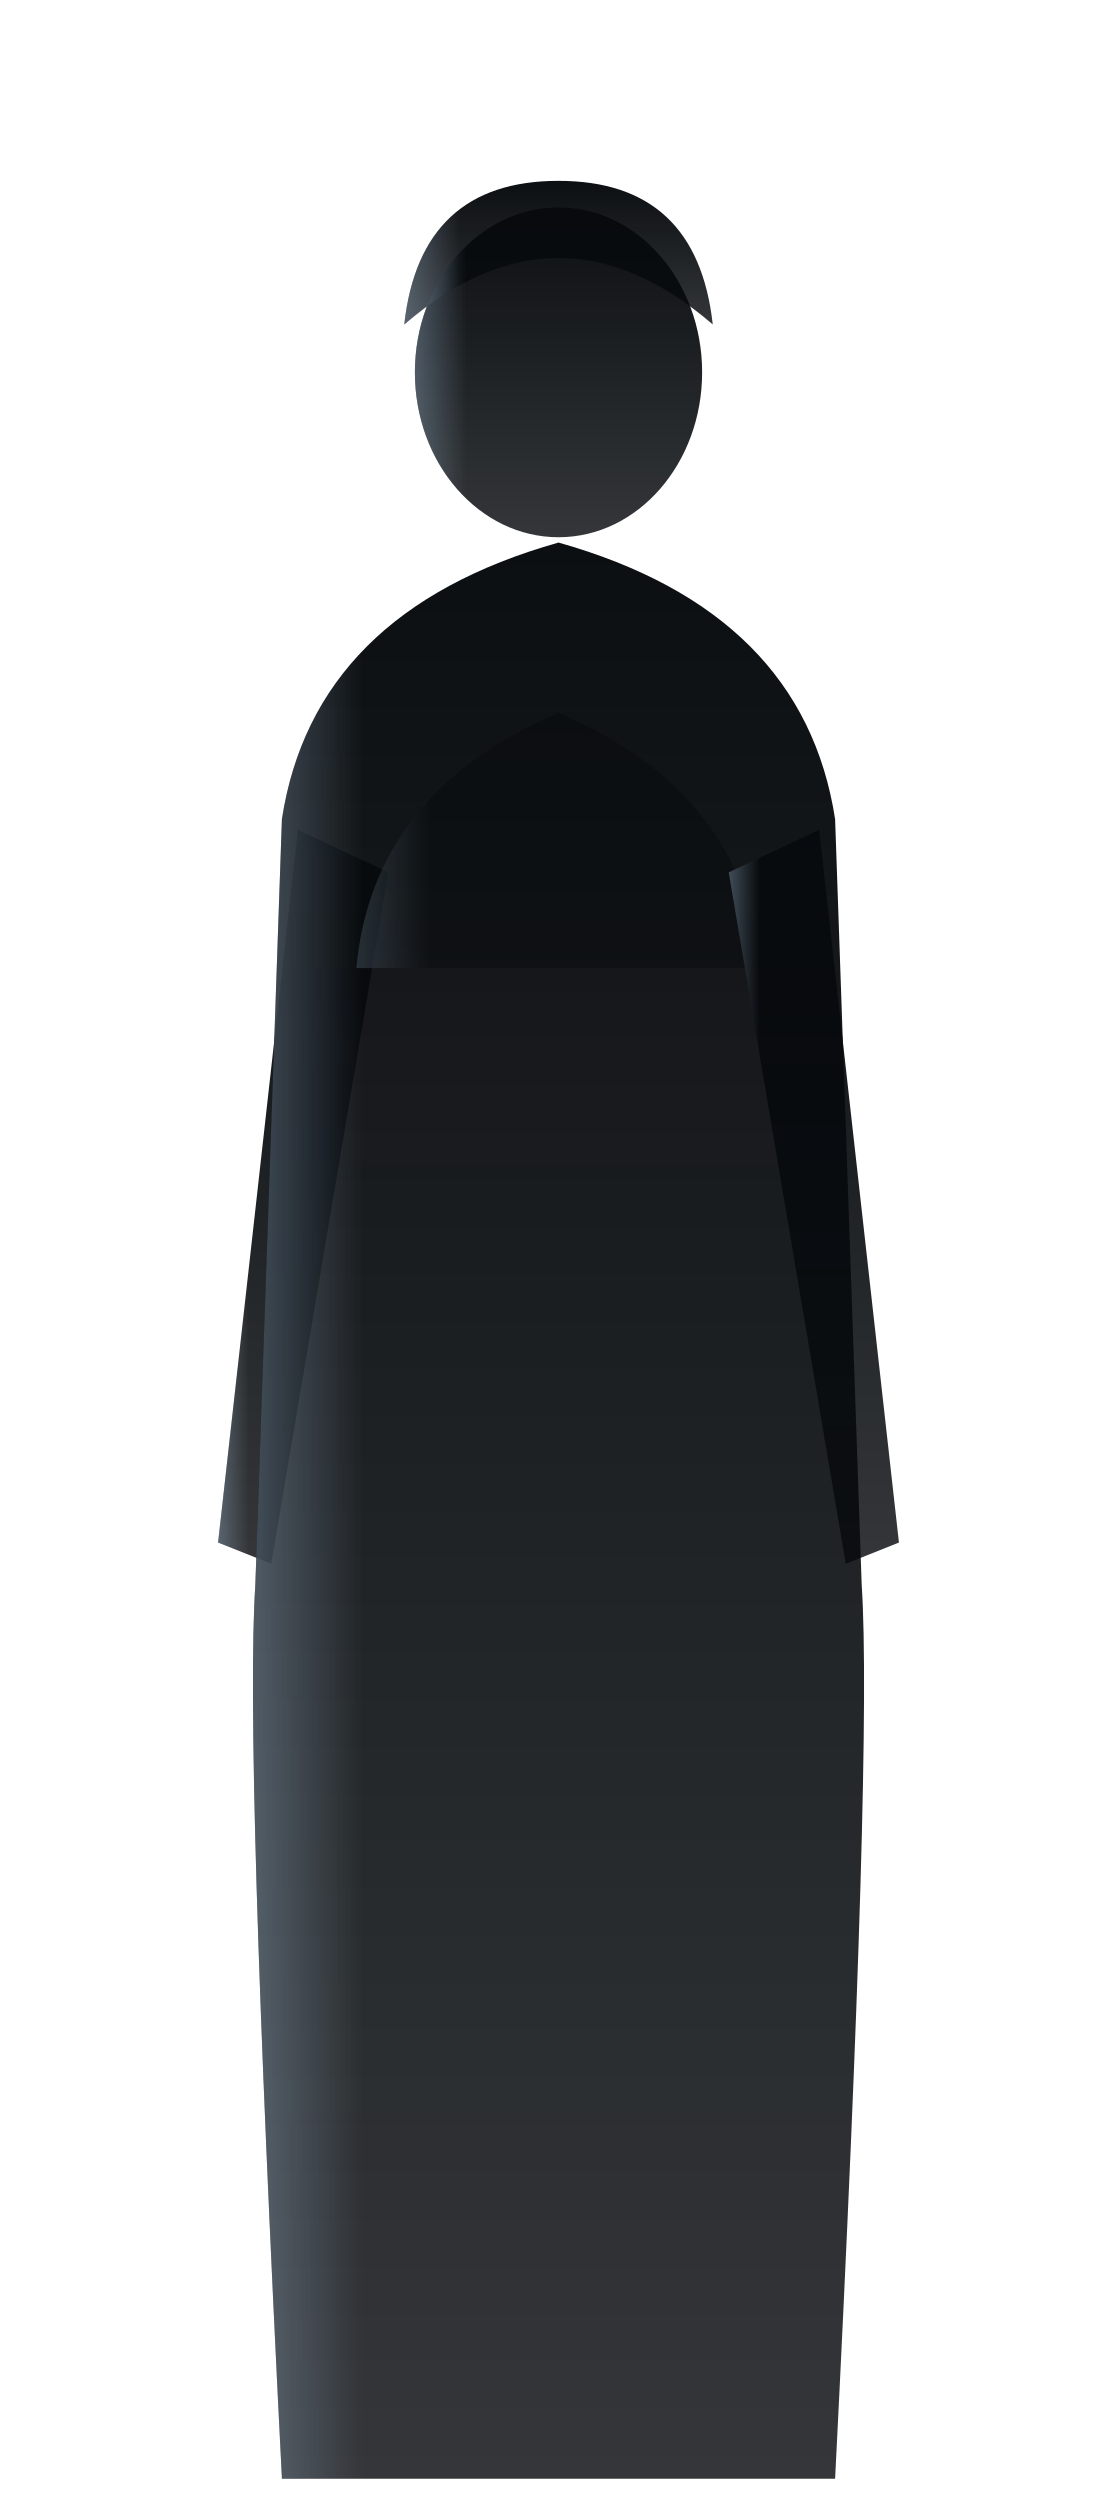
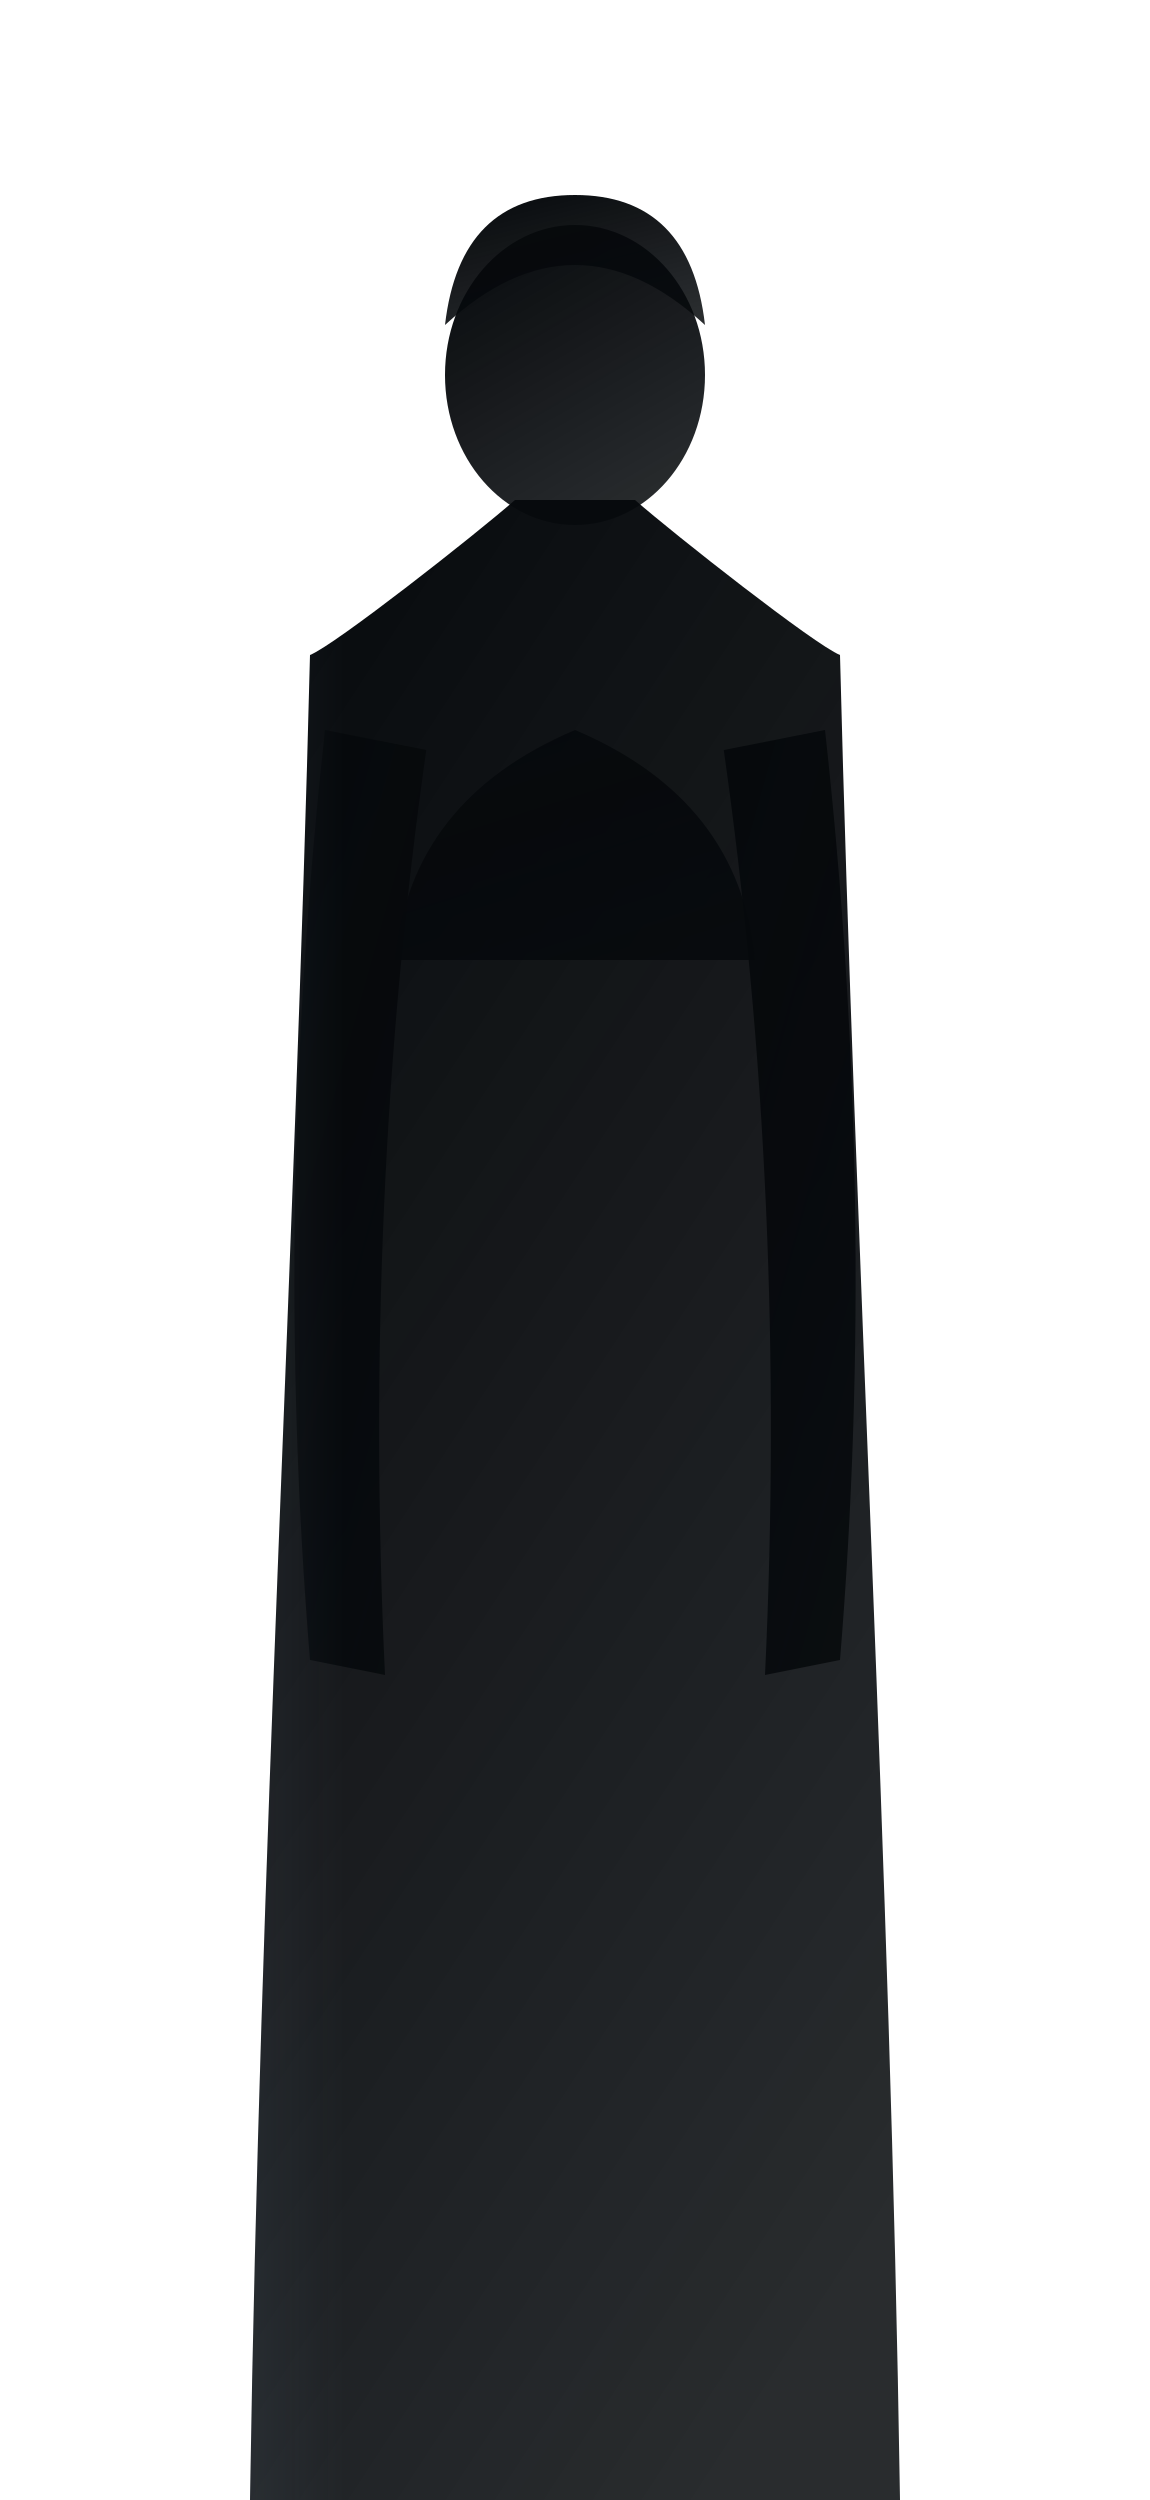
- <svg xmlns="http://www.w3.org/2000/svg" viewBox="0 0 420 940" width="420" height="940" preserveAspectRatio="xMidYMid slice">
+ <svg xmlns="http://www.w3.org/2000/svg" viewBox="0 0 460 1000" width="460" height="1000">
  <defs>
-     <linearGradient id="b" x1="0" y1="0" x2="0" y2="1">
-       <stop offset="0" stop-color="#070a0d" stop-opacity="0.98" />
-       <stop offset="1" stop-color="#070a0d" stop-opacity="0.82" />
+     <linearGradient id="b" x1="0.2" y1="0" x2="0.7" y2="1">
+       <stop offset="0" stop-color="#06090c" stop-opacity="0.99" />
+       <stop offset="1" stop-color="#06090c" stop-opacity="0.86" />
    </linearGradient>
    <linearGradient id="r" x1="0" y1="0" x2="1" y2="0">
-       <stop offset="0" stop-color="#8fa6bb" stop-opacity="0.5" />
-       <stop offset="0.18" stop-color="#8fa6bb" stop-opacity="0" />
+       <stop offset="0" stop-color="#93aec4" stop-opacity="0.5" />
+       <stop offset="0.13" stop-color="#93aec4" stop-opacity="0.160" />
+       <stop offset="0.3" stop-color="#93aec4" stop-opacity="0" />
    </linearGradient>
+     <clipPath id="c">
+       <ellipse cx="230" cy="150" rx="52" ry="60" />
+       <path d="M206 200   C190 214 134 258 124 262   C118 502 104 740 100 1000   H360   C356 740 342 502 336 262   C326 258 270 214 254 200 z" />
+       <path d="M130 292   q-21 190 -6 372 l30 6   q-9 -190 16.5 -370 z" />
+       <path d="M330 292   q21 190 6 372 l-30 6   q9 -190 -16.5 -370 z" />
+       <path d="M178 130 q52 -48 104 0 q-6 -52 -52 -52 q-46 0 -52 52 z" />
+       <path d="M230 292 q-66 28 -72 92 l144 0 q-6 -64 -72 -92 z" />
+     </clipPath>
  </defs>
  <g fill="url(#b)">
-     <ellipse cx="210" cy="140" rx="54" ry="62" />
-     <path d="M152 122 q58 -50 116 0 q-6 -54 -58 -54 q-52 0 -58 54 z" />
-     <path d="M210 204 q-92 26 -104 104 l-10 288 q-4 60 10 336 h208 q14 -276 10 -336 l-10 -288 q-12 -78 -104 -104 z" />
-     <path d="M112 312 l-30 268 20 8 44 -260 z" />
-     <path d="M308 312 l30 268 -20 8 -44 -260 z" />
-     <path d="M210 268 q-70 30 -76 96 l152 0 q-6 -66 -76 -96 z" opacity="0.55" />
+     <ellipse cx="230" cy="150" rx="52" ry="60" />
+     <path d="M206 200   C190 214 134 258 124 262   C118 502 104 740 100 1000   H360   C356 740 342 502 336 262   C326 258 270 214 254 200 z" />
+     <path d="M130 292   q-21 190 -6 372 l30 6   q-9 -190 16.5 -370 z" />
+     <path d="M330 292   q21 190 6 372 l-30 6   q9 -190 -16.5 -370 z" />
+     <path d="M178 130 q52 -48 104 0 q-6 -52 -52 -52 q-46 0 -52 52 z" />
+     <path d="M230 292 q-66 28 -72 92 l144 0 q-6 -64 -72 -92 z" />
  </g>
-   <g fill="url(#r)" opacity="0.85">
-     <ellipse cx="210" cy="140" rx="54" ry="62" />
-     <path d="M152 122 q58 -50 116 0 q-6 -54 -58 -54 q-52 0 -58 54 z" />
-     <path d="M210 204 q-92 26 -104 104 l-10 288 q-4 60 10 336 h208 q14 -276 10 -336 l-10 -288 q-12 -78 -104 -104 z" />
-     <path d="M112 312 l-30 268 20 8 44 -260 z" />
-     <path d="M308 312 l30 268 -20 8 -44 -260 z" />
-     <path d="M210 268 q-70 30 -76 96 l152 0 q-6 -66 -76 -96 z" opacity="0.55" />
+   <g clip-path="url(#c)">
+     <rect width="460" height="1000" fill="url(#r)" />
  </g>
</svg>
